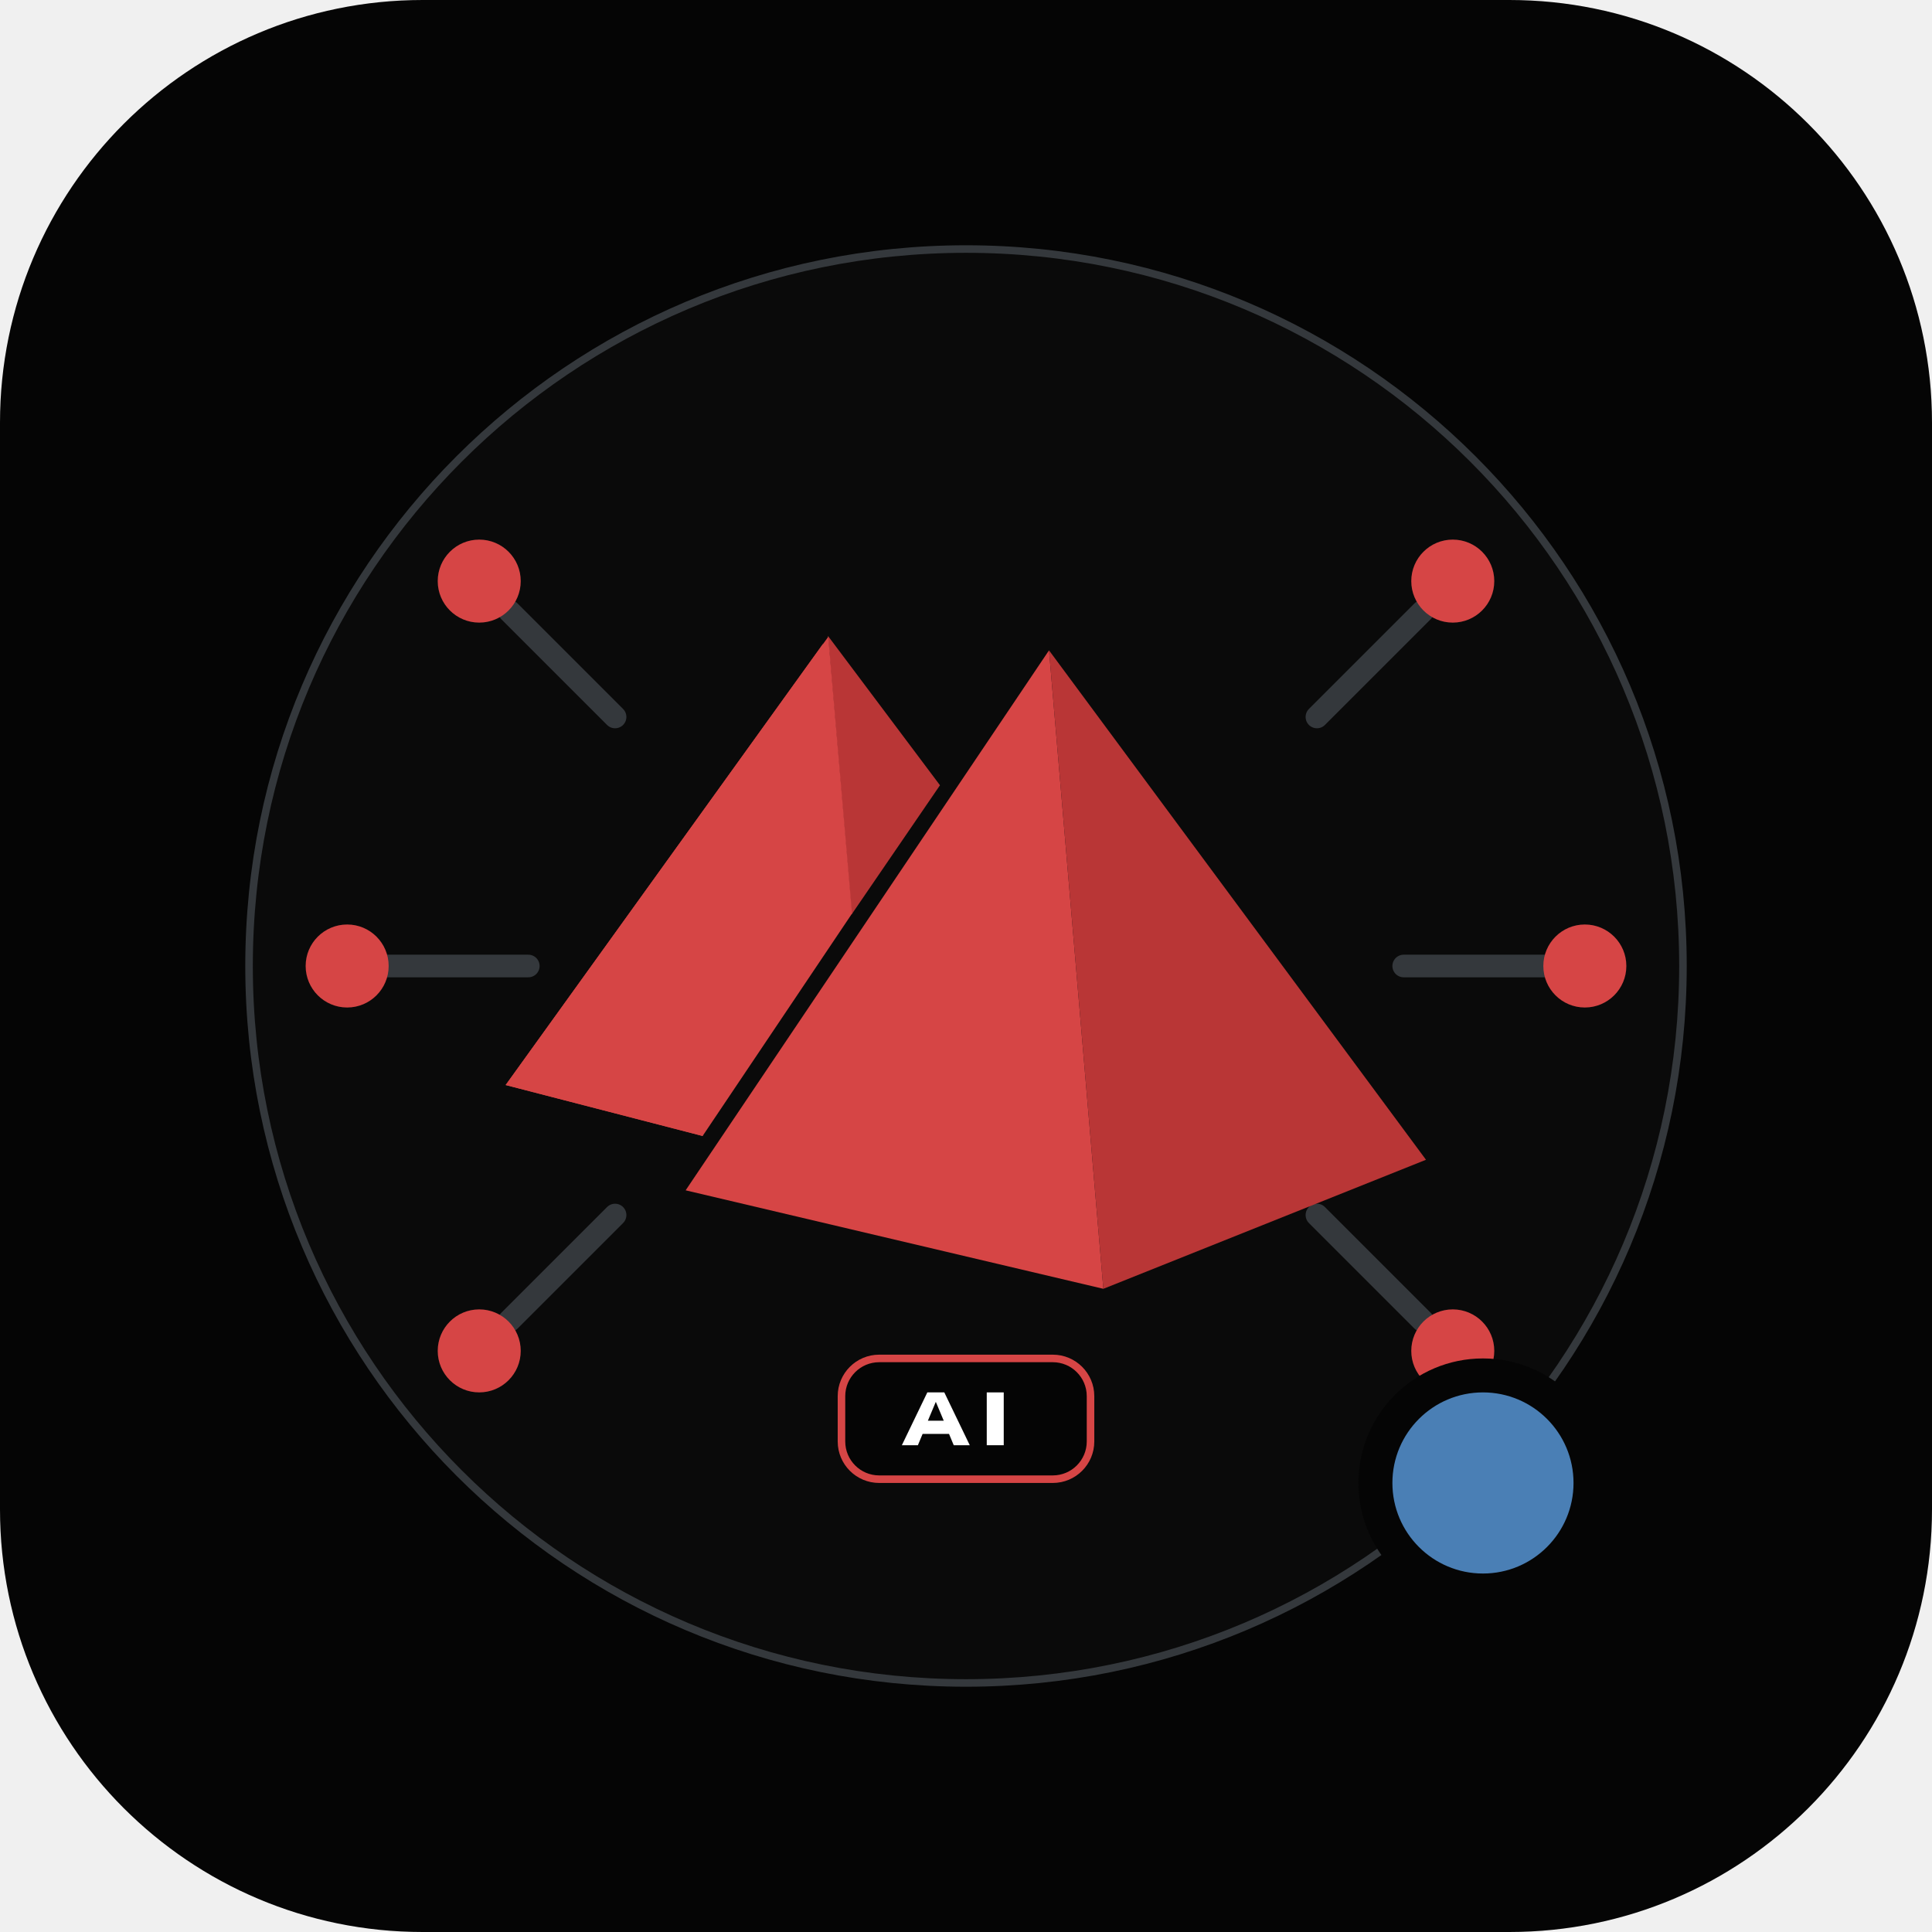
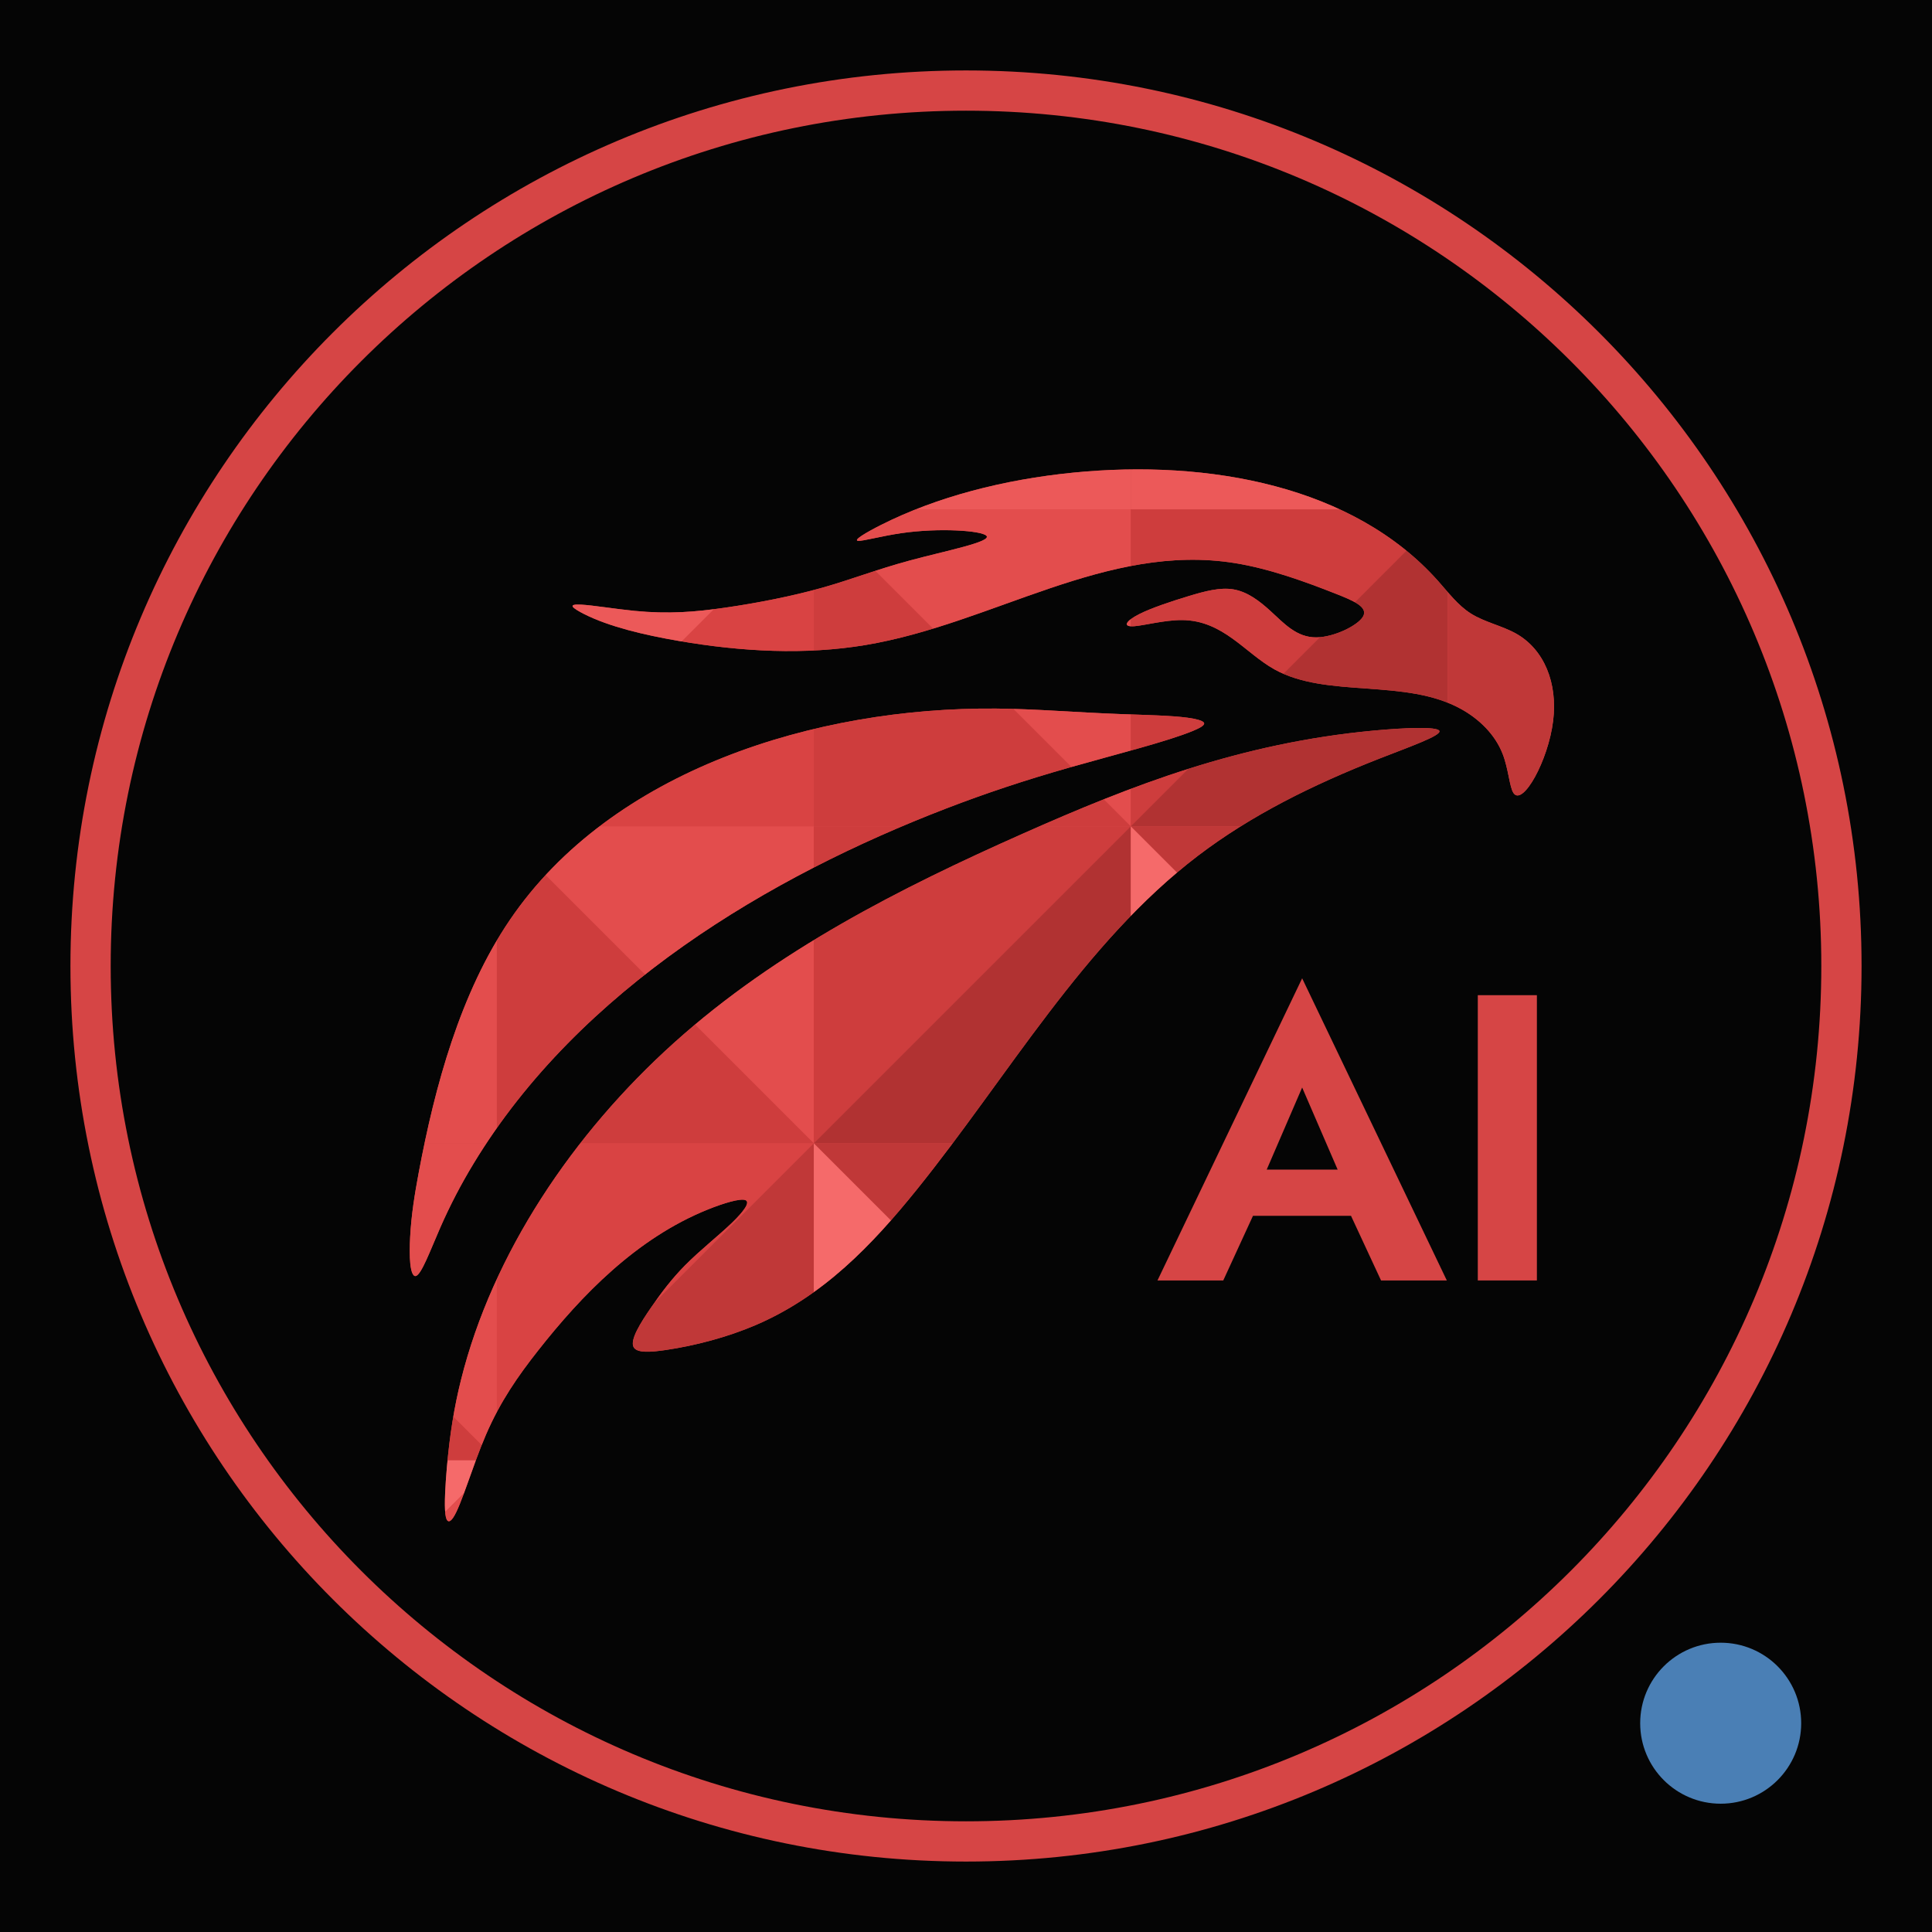
- <svg xmlns="http://www.w3.org/2000/svg" viewBox="0 0 1024 1024" width="1024" height="1024" role="img" aria-labelledby="title desc">
-   <rect width="1024" height="1024" rx="224" fill="#050505" />
-   <circle cx="512" cy="512" r="380" fill="#0a0a0a" stroke="#34383c" stroke-width="4" />
-   <g fill="none" stroke="#34383c" stroke-width="12" stroke-linecap="round" stroke-linejoin="round">
-     <path d="M196 512H280" />
-     <path d="M744 512H828" />
-     <path d="M270 324L326 380" />
-     <path d="M698 380L754 324" />
-     <path d="M270 700L326 644" />
-     <path d="M698 644L754 700" />
+ <svg xmlns="http://www.w3.org/2000/svg" viewBox="-20 -22.5 384 384" width="384" height="384" role="img" aria-labelledby="title desc" shape-rendering="geometricPrecision">
+   <rect x="-20" y="-22.5" width="384" height="384" fill="#050505" />
+   <defs>
+     <clipPath id="avatar-silhouette" clipPathUnits="userSpaceOnUse">
+       <path d="M 193.337 71.437 C 179.523 72.804 166.143 76.270 155.109 81.836 C 152.194 83.307 149.443 84.924 150.585 84.998 C 151.542 85.060 155.229 84.040 159.126 83.471 C 166.749 82.358 175.175 82.970 176.072 84.002 C 177.118 85.207 167.914 86.984 160.769 88.921 C 154.095 90.732 149.217 92.682 143.378 94.327 C 137.368 96.020 130.340 97.389 123.921 98.307 C 118.198 99.125 112.959 99.585 106.109 98.915 C 102.236 98.536 97.847 97.795 95.476 97.675 C 94.244 97.612 93.557 97.717 93.880 98.137 C 94.143 98.479 95.077 99.029 96.093 99.544 C 101.042 102.048 107.955 103.696 114.903 104.889 C 127.405 107.037 140.023 107.712 152.030 105.704 C 177.333 101.471 199.927 85.321 225.434 89.419 C 232.291 90.520 239.359 93.086 245.621 95.561 C 248.954 96.878 252.059 98.170 250.884 100.094 C 249.810 101.854 245.160 104.141 241.661 104.183 C 237.697 104.230 235.209 101.395 232.481 98.908 C 230.259 96.884 227.878 95.091 225.118 94.638 C 222.474 94.205 219.484 95.003 216.215 95.992 C 212.659 97.068 208.774 98.370 206.413 99.568 C 203.725 100.931 203.010 102.158 205.472 101.964 C 207.459 101.808 211.518 100.725 214.910 100.743 C 223.100 100.788 227.402 107.252 233.306 110.543 C 243.779 116.380 259.294 112.235 270.463 118.457 C 274.037 120.447 277.166 123.499 278.663 127.345 C 279.852 130.399 280.012 133.952 280.832 135.139 C 282.651 137.772 287.717 128.748 288.698 120.773 C 289.626 113.233 286.903 106.630 281.441 103.495 C 278.626 101.879 275.084 101.184 272.326 99.434 C 269.774 97.815 267.893 95.293 265.831 92.975 C 249.067 74.128 220.371 68.762 193.337 71.437 Z M 178.002 118.334 C 142.068 118.022 101.572 130.558 81.331 160.353 C 71.478 174.856 66.424 193.448 63.217 210.603 C 62.431 214.806 61.757 218.921 61.522 223.335 C 61.420 225.250 61.400 227.221 61.549 228.661 C 61.718 230.299 62.105 231.249 62.647 231.118 C 63.764 230.847 65.541 225.984 67.492 221.529 C 69.501 216.943 71.694 212.789 74.109 208.799 C 95.174 173.994 133.141 151.628 168.097 138.180 C 175.932 135.166 183.615 132.600 192.743 130.002 C 201.739 127.443 212.138 124.853 217.203 122.728 C 218.624 122.132 219.626 121.572 219.262 121.101 C 218.964 120.714 217.750 120.387 216.054 120.154 C 212.772 119.705 207.685 119.612 203.040 119.439 C 193.531 119.087 185.876 118.402 178.002 118.334 Z M 252.931 122.720 C 226.526 125.198 205.054 133.528 183.260 143.211 C 159.027 153.977 134.396 166.416 114.033 184.707 C 93.865 202.823 77.884 226.679 71.625 251.775 C 70.291 257.125 69.398 262.532 68.814 269.248 C 68.513 272.713 68.293 276.528 68.518 278.403 C 68.728 280.162 69.329 280.215 70.045 279.181 C 71.658 276.851 73.854 268.997 76.583 262.676 C 79.482 255.959 82.982 250.973 86.966 245.910 C 95.593 234.950 106.489 223.628 120.660 217.910 C 123.831 216.630 127.166 215.631 128.165 216.036 C 129.187 216.451 127.761 218.337 125.527 220.499 C 122.902 223.038 119.164 225.958 116.143 229.016 C 113.571 231.620 111.519 234.324 109.510 237.227 C 107.310 240.407 105.160 243.826 105.938 245.259 C 106.604 246.485 109.413 246.256 112.384 245.815 C 118.149 244.960 124.521 243.306 130.224 240.860 C 143.610 235.116 153.305 225.002 162.234 213.924 C 180.375 191.419 195.358 164.932 218.075 147.612 C 228.636 139.560 240.869 133.489 254.208 128.261 C 260.224 125.904 266.465 123.717 266.088 122.780 C 265.723 121.874 259.189 122.133 252.931 122.720 Z" />
+     </clipPath>
+   </defs>
+   <path id="avatar-silhouette-path" d="M 193.337 71.437 C 179.523 72.804 166.143 76.270 155.109 81.836 C 152.194 83.307 149.443 84.924 150.585 84.998 C 151.542 85.060 155.229 84.040 159.126 83.471 C 166.749 82.358 175.175 82.970 176.072 84.002 C 177.118 85.207 167.914 86.984 160.769 88.921 C 154.095 90.732 149.217 92.682 143.378 94.327 C 137.368 96.020 130.340 97.389 123.921 98.307 C 118.198 99.125 112.959 99.585 106.109 98.915 C 102.236 98.536 97.847 97.795 95.476 97.675 C 94.244 97.612 93.557 97.717 93.880 98.137 C 94.143 98.479 95.077 99.029 96.093 99.544 C 101.042 102.048 107.955 103.696 114.903 104.889 C 127.405 107.037 140.023 107.712 152.030 105.704 C 177.333 101.471 199.927 85.321 225.434 89.419 C 232.291 90.520 239.359 93.086 245.621 95.561 C 248.954 96.878 252.059 98.170 250.884 100.094 C 249.810 101.854 245.160 104.141 241.661 104.183 C 237.697 104.230 235.209 101.395 232.481 98.908 C 230.259 96.884 227.878 95.091 225.118 94.638 C 222.474 94.205 219.484 95.003 216.215 95.992 C 212.659 97.068 208.774 98.370 206.413 99.568 C 203.725 100.931 203.010 102.158 205.472 101.964 C 207.459 101.808 211.518 100.725 214.910 100.743 C 223.100 100.788 227.402 107.252 233.306 110.543 C 243.779 116.380 259.294 112.235 270.463 118.457 C 274.037 120.447 277.166 123.499 278.663 127.345 C 279.852 130.399 280.012 133.952 280.832 135.139 C 282.651 137.772 287.717 128.748 288.698 120.773 C 289.626 113.233 286.903 106.630 281.441 103.495 C 278.626 101.879 275.084 101.184 272.326 99.434 C 269.774 97.815 267.893 95.293 265.831 92.975 C 249.067 74.128 220.371 68.762 193.337 71.437 Z M 178.002 118.334 C 142.068 118.022 101.572 130.558 81.331 160.353 C 71.478 174.856 66.424 193.448 63.217 210.603 C 62.431 214.806 61.757 218.921 61.522 223.335 C 61.420 225.250 61.400 227.221 61.549 228.661 C 61.718 230.299 62.105 231.249 62.647 231.118 C 63.764 230.847 65.541 225.984 67.492 221.529 C 69.501 216.943 71.694 212.789 74.109 208.799 C 95.174 173.994 133.141 151.628 168.097 138.180 C 175.932 135.166 183.615 132.600 192.743 130.002 C 201.739 127.443 212.138 124.853 217.203 122.728 C 218.624 122.132 219.626 121.572 219.262 121.101 C 218.964 120.714 217.750 120.387 216.054 120.154 C 212.772 119.705 207.685 119.612 203.040 119.439 C 193.531 119.087 185.876 118.402 178.002 118.334 Z M 252.931 122.720 C 226.526 125.198 205.054 133.528 183.260 143.211 C 159.027 153.977 134.396 166.416 114.033 184.707 C 93.865 202.823 77.884 226.679 71.625 251.775 C 70.291 257.125 69.398 262.532 68.814 269.248 C 68.513 272.713 68.293 276.528 68.518 278.403 C 68.728 280.162 69.329 280.215 70.045 279.181 C 71.658 276.851 73.854 268.997 76.583 262.676 C 79.482 255.959 82.982 250.973 86.966 245.910 C 95.593 234.950 106.489 223.628 120.660 217.910 C 123.831 216.630 127.166 215.631 128.165 216.036 C 129.187 216.451 127.761 218.337 125.527 220.499 C 122.902 223.038 119.164 225.958 116.143 229.016 C 113.571 231.620 111.519 234.324 109.510 237.227 C 107.310 240.407 105.160 243.826 105.938 245.259 C 106.604 246.485 109.413 246.256 112.384 245.815 C 118.149 244.960 124.521 243.306 130.224 240.860 C 143.610 235.116 153.305 225.002 162.234 213.924 C 180.375 191.419 195.358 164.932 218.075 147.612 C 228.636 139.560 240.869 133.489 254.208 128.261 C 260.224 125.904 266.465 123.717 266.088 122.780 C 265.723 121.874 259.189 122.133 252.931 122.720 Z" fill="#d64545" />
+   <g id="horus-lowpoly-mark" clip-path="url(#avatar-silhouette)" data-facets="24">
+     <polygon points="204.75,15.75 204.75,78.75 141.75,78.75" fill="#ec5959" />
+     <polygon points="204.75,15.75 267.75,78.75 204.75,78.75" fill="#ec5959" />
+     <polygon points="78.75,78.75 141.75,78.75 78.75,141.75" fill="#ec5959" />
+     <polygon points="141.75,78.75 141.75,141.75 78.75,141.75" fill="#d94343" />
+     <polygon points="141.75,78.75 204.75,78.75 204.75,141.75" fill="#e34d4d" />
+     <polygon points="141.75,78.75 204.75,141.75 141.75,141.75" fill="#ce3d3d" />
+     <polygon points="204.75,78.75 267.75,78.75 204.75,141.75" fill="#ce3d3d" />
+     <polygon points="267.75,78.75 267.75,141.75 204.75,141.75" fill="#b13232" />
+     <polygon points="267.75,78.75 330.75,141.75 267.75,141.75" fill="#c03838" />
+     <polygon points="78.75,141.75 78.75,204.75 15.75,204.75" fill="#e34d4d" />
+     <polygon points="78.75,141.75 141.75,141.75 141.75,204.75" fill="#e34d4d" />
+     <polygon points="78.75,141.75 141.75,204.75 78.75,204.75" fill="#ce3d3d" />
+     <polygon points="141.75,141.75 204.75,141.75 141.75,204.75" fill="#ce3d3d" />
+     <polygon points="204.75,141.75 204.75,204.75 141.75,204.75" fill="#b13232" />
+     <polygon points="204.75,141.75 267.75,141.75 267.75,204.75" fill="#c03838" />
+     <polygon points="204.75,141.75 267.75,204.75 204.75,204.75" fill="#f56a6a" />
+     <polygon points="15.75,204.75 78.75,204.75 78.75,267.75" fill="#e34d4d" />
+     <polygon points="15.75,204.75 78.75,267.75 15.75,267.75" fill="#ce3d3d" />
+     <polygon points="78.75,204.75 141.75,204.75 78.75,267.75" fill="#d94343" />
+     <polygon points="141.75,204.75 141.75,267.75 78.75,267.75" fill="#c03838" />
+     <polygon points="141.75,204.75 204.75,204.75 204.75,267.75" fill="#c03838" />
+     <polygon points="141.75,204.75 204.75,267.75 141.75,267.75" fill="#f56a6a" />
+     <polygon points="15.75,267.75 78.75,267.75 15.75,330.75" fill="#f56a6a" />
+     <polygon points="78.75,267.75 78.75,330.75 15.75,330.75" fill="#e34d4d" />
  </g>
-   <g fill="#d64545">
-     <circle cx="184" cy="512" r="22" />
-     <circle cx="840" cy="512" r="22" />
-     <circle cx="254" cy="308" r="22" />
-     <circle cx="770" cy="308" r="22" />
-     <circle cx="254" cy="716" r="22" />
-     <circle cx="770" cy="716" r="22" />
+   <g id="ai-signature" transform="translate(210 232) scale(0.081 -0.081)" fill="#d64545" aria-label="AI">
+     <path d="M172.715 158.569H542.715L525.573 271.999H189.858ZM355.715 473.426 461.143 229.57 459.286 193.712 549.285 0H710.717L355.715 741.429L0.714 0H162.145L254.145 200.141L251.43 231.856Z" transform="translate(0 0)" />
+     <path d="M75.714 700V0H220.717V700Z" transform="translate(711 0)" />
  </g>
-   <g transform="translate(268 337) scale(1.8)">
-     <path d="M160 4.274L271 154.274L176 192.274L160 4.274Z" fill="#b93636" />
-     <path d="M94.894 0L127.894 44L101.894 82L94.894 0Z" fill="#b93636" />
-     <path d="M160 4.274L176 192.274L53 163.274L160 4.274Z" fill="#d64545" />
-     <path d="M93.5 2.274L58 147.274L0 132.274L93.5 2.274Z" fill="#d64545" />
-     <path d="M95 0.274L102 81.774L58 147.274L0 132.274L95 0.274Z" fill="#d64545" />
-   </g>
-   <g transform="translate(444 718)">
-     <rect x="2" y="2" width="132" height="64" rx="20" fill="#050505" stroke="#d64545" stroke-width="4" />
-     <path d="M34 48L47.5 20H56.5L70 48H61.5L59 42H45L42.5 48H34ZM47.8 35H56.2L52 25L47.8 35Z" fill="#ffffff" />
-     <path d="M79 20H88V48H79V20Z" fill="#ffffff" />
-   </g>
-   <circle cx="786" cy="786" r="66" fill="#050505" />
-   <circle cx="786" cy="786" r="48" fill="#4a7fb5" />
+   <path id="moko-red-ring" d="M 350 169.5 A 178 178 0 1 0 -6 169.5 A 178 178 0 1 0 350 169.5 Z M 342 169.5 A 170 170 0 1 1 2 169.5 A 170 170 0 1 1 342 169.5 Z" fill="#d64545" fill-rule="evenodd" />
+   <path d="M 347 320 A 25 25 0 1 0 297 320 A 25 25 0 1 0 347 320 Z" fill="#050505" />
+   <path d="M 338 320 A 16 16 0 1 0 306 320 A 16 16 0 1 0 338 320 Z" fill="#4a7fb5" />
</svg>
